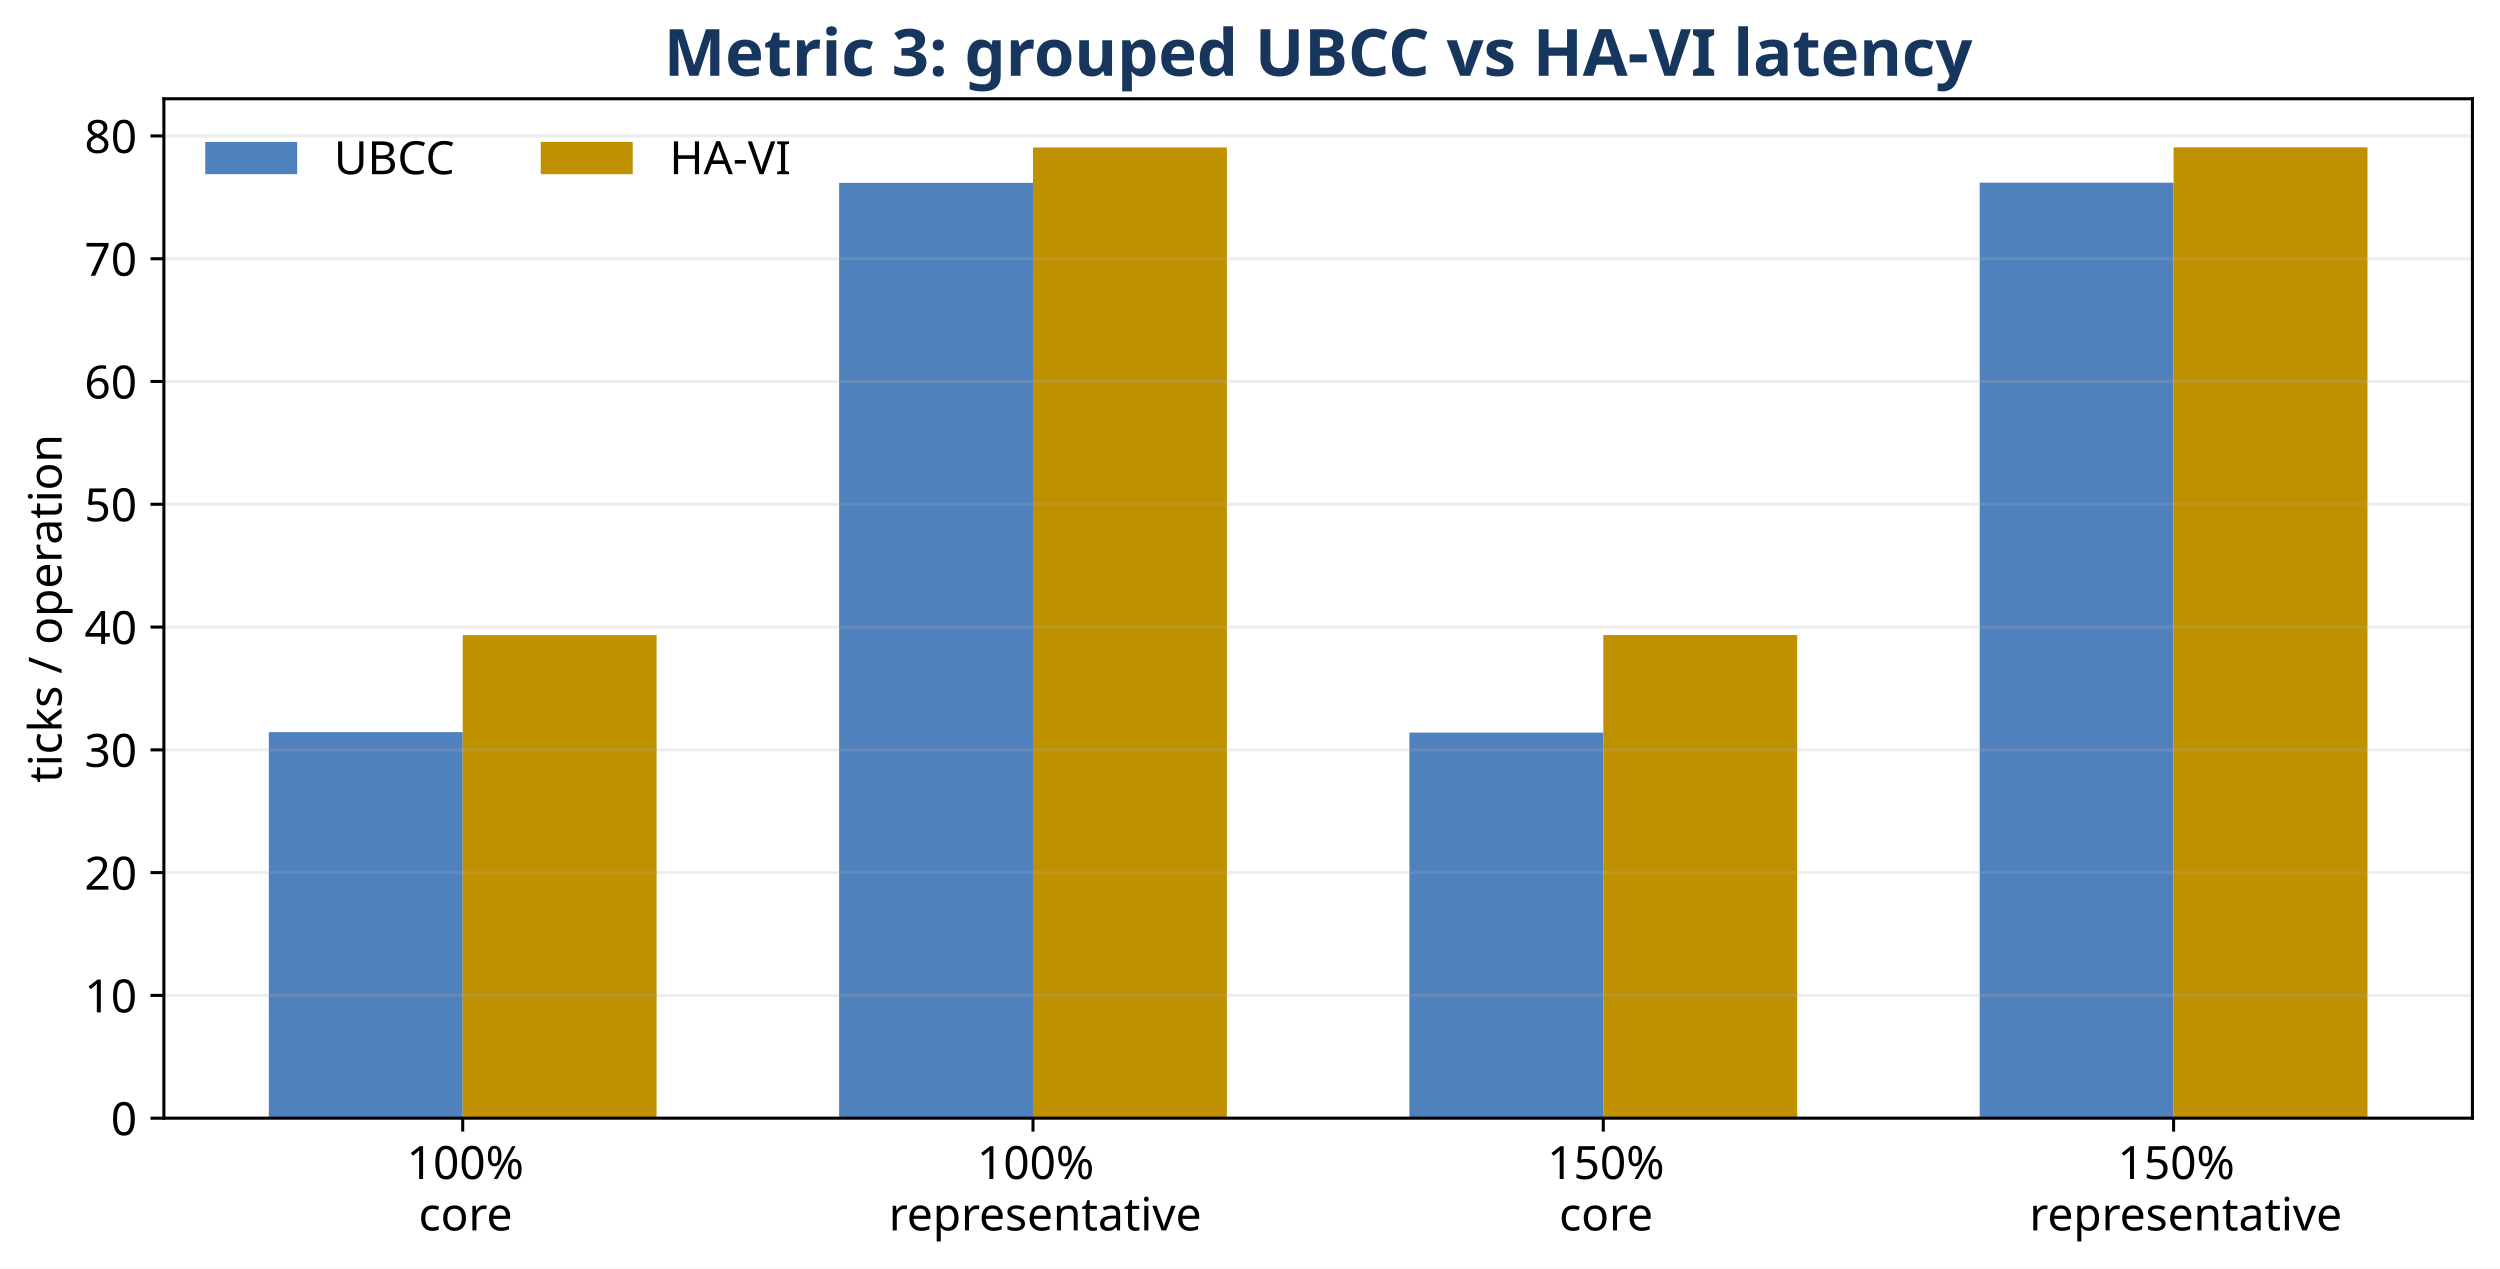
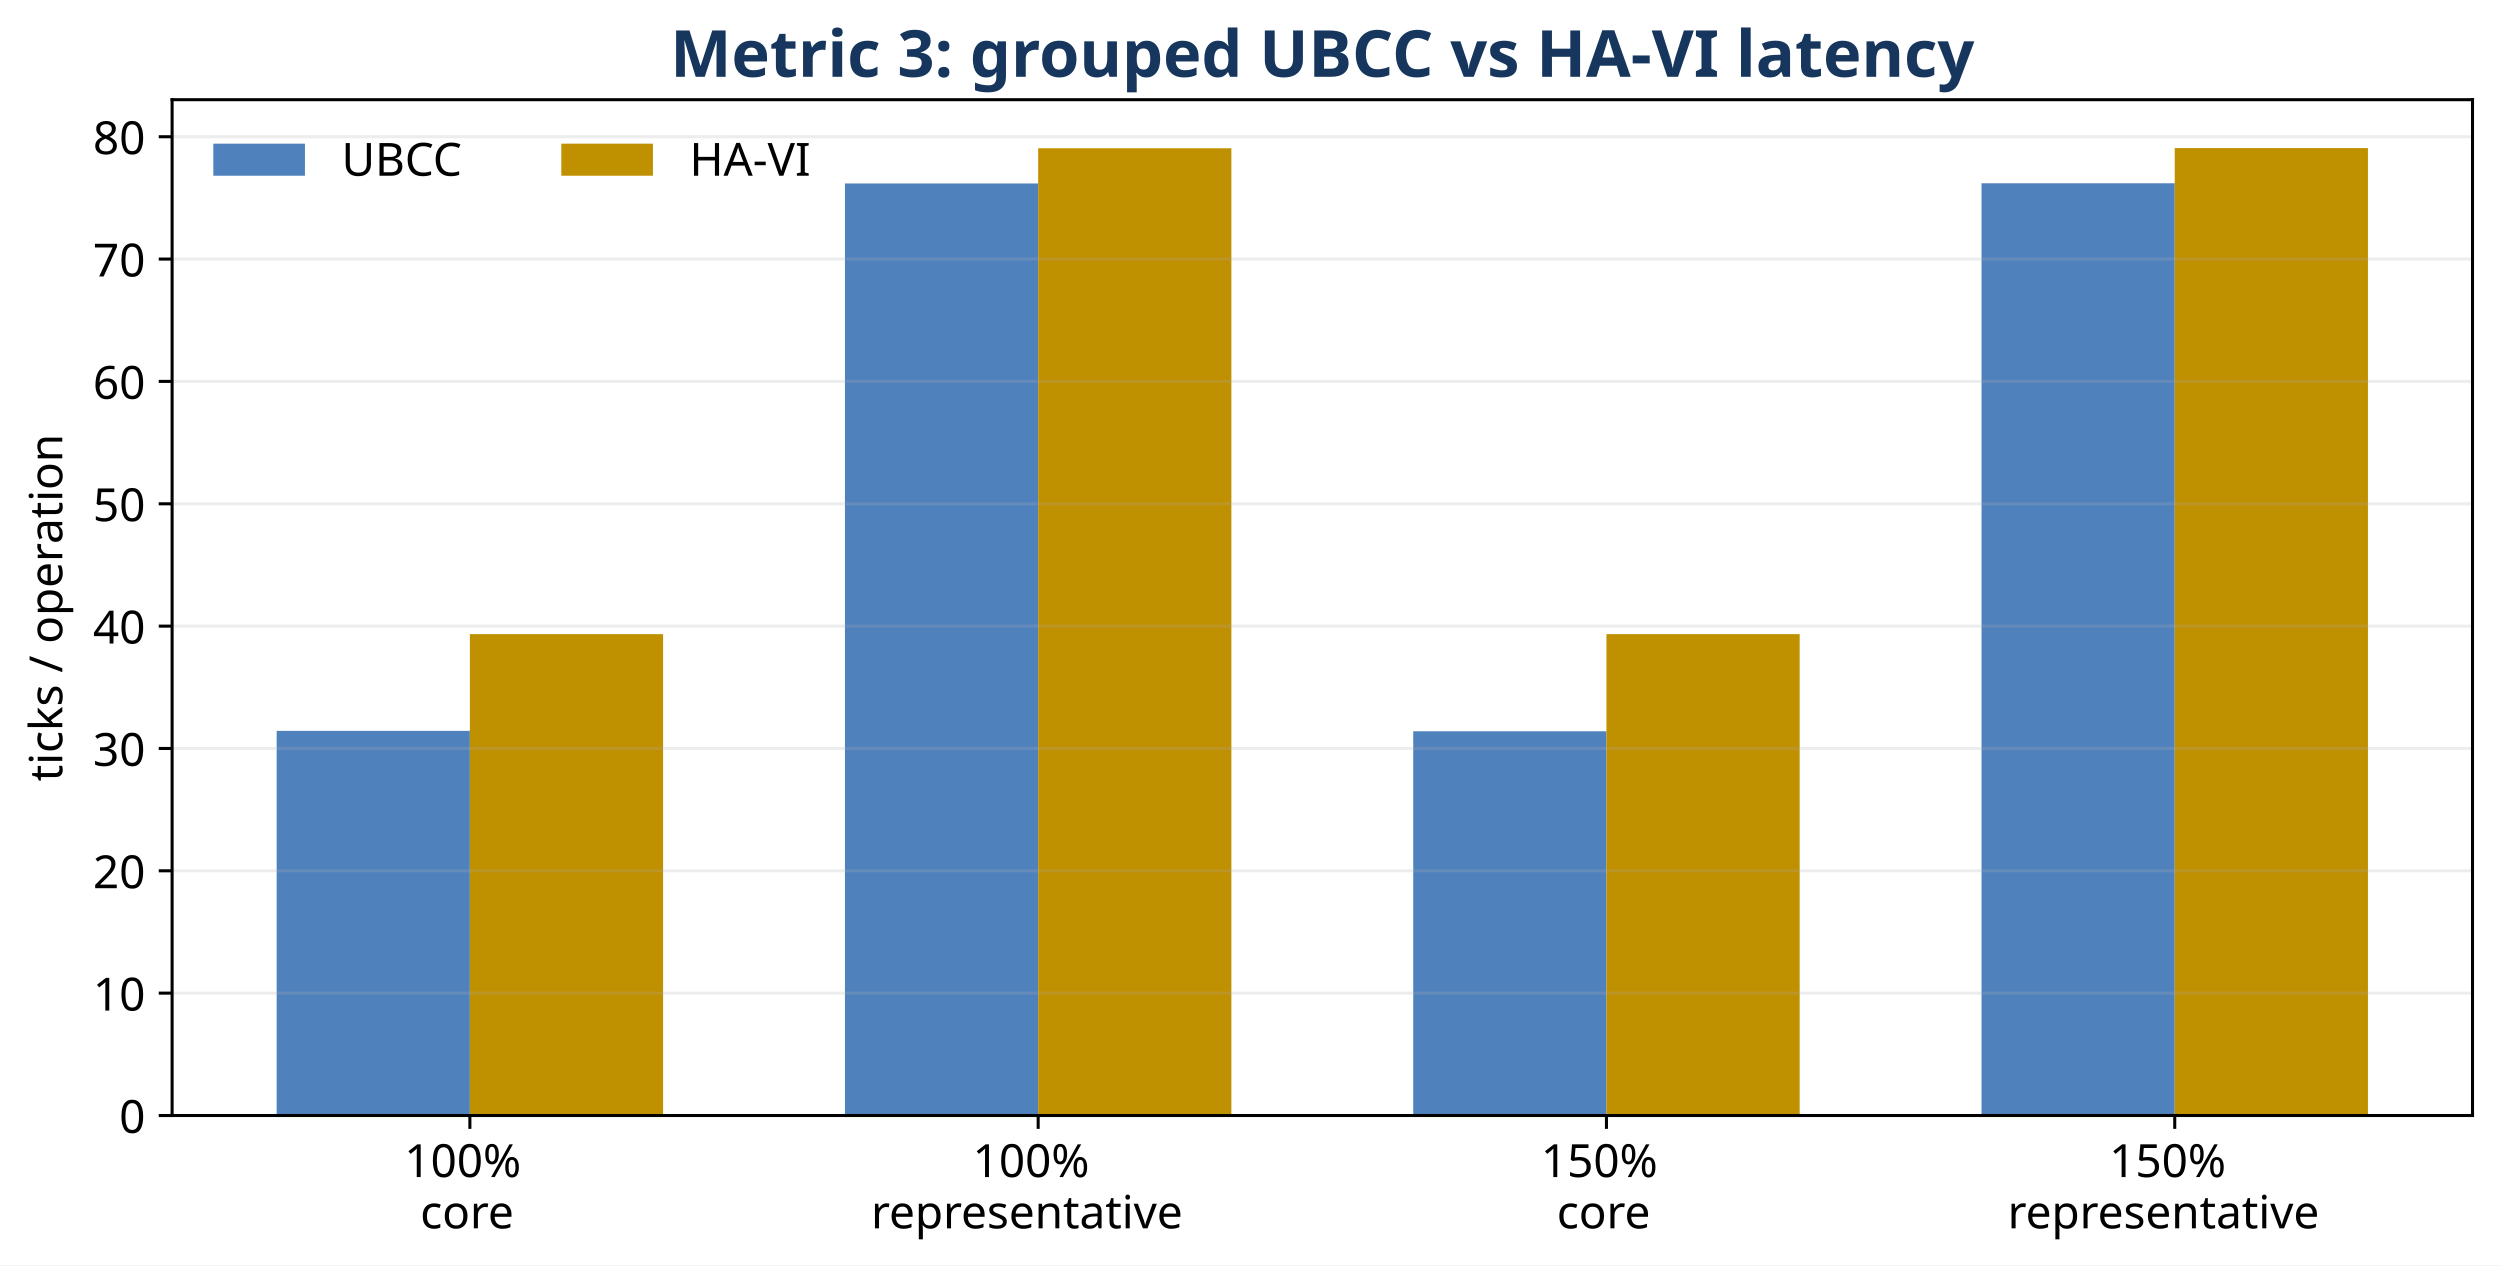
- <svg xmlns="http://www.w3.org/2000/svg" xmlns:xlink="http://www.w3.org/1999/xlink" width="652.621pt" height="331.162pt" viewBox="0 0 652.621 331.162" version="1.1">
+ <svg xmlns="http://www.w3.org/2000/svg" xmlns:xlink="http://www.w3.org/1999/xlink" width="654.924pt" height="331.48pt" viewBox="0 0 654.924 331.48" version="1.1">
  <defs>
    <style type="text/css">*{stroke-linejoin: round; stroke-linecap: butt}</style>
  </defs>
  <g id="figure_1">
    <g id="patch_1">
-       <path d="M 0 331.162 L 652.621 331.162 L 652.621 0 L 0 0 z " style="fill: #ffffff" />
+       <path d="M 0 331.48 L 654.924 331.48 L 654.924 0 L 0 0 z " style="fill: #ffffff" />
    </g>
    <g id="axes_1">
      <g id="patch_2">
-         <path d="M 42.781 291.897 L 645.421 291.897 L 645.421 25.785 L 42.781 25.785 z " style="fill: #ffffff" />
+         <path d="M 45.084 292.229 L 647.724 292.229 L 647.724 26.117 L 45.084 26.117 z " style="fill: #ffffff" />
      </g>
      <g id="patch_3">
-         <path d="M 70.174 291.897 L 120.791 291.897 L 120.791 191.129 L 70.174 191.129 z " clip-path="url(#pf4c033b609)" style="fill: #4f81bd" />
+         <path d="M 72.476 292.229 L 123.093 292.229 L 123.093 191.461 L 72.476 191.461 z " clip-path="url(#pa296fd335e)" style="fill: #4f81bd" />
      </g>
      <g id="patch_4">
-         <path d="M 219.047 291.897 L 269.664 291.897 L 269.664 47.738 L 219.047 47.738 z " clip-path="url(#pf4c033b609)" style="fill: #4f81bd" />
+         <path d="M 221.35 292.229 L 271.967 292.229 L 271.967 48.07 L 221.35 48.07 z " clip-path="url(#pa296fd335e)" style="fill: #4f81bd" />
      </g>
      <g id="patch_5">
-         <path d="M 367.921 291.897 L 418.538 291.897 L 418.538 191.236 L 367.921 191.236 z " clip-path="url(#pf4c033b609)" style="fill: #4f81bd" />
+         <path d="M 370.224 292.229 L 420.841 292.229 L 420.841 191.568 L 370.224 191.568 z " clip-path="url(#pa296fd335e)" style="fill: #4f81bd" />
      </g>
      <g id="patch_6">
-         <path d="M 516.795 291.897 L 567.412 291.897 L 567.412 47.683 L 516.795 47.683 z " clip-path="url(#pf4c033b609)" style="fill: #4f81bd" />
+         <path d="M 519.097 292.229 L 569.714 292.229 L 569.714 48.015 L 519.097 48.015 z " clip-path="url(#pa296fd335e)" style="fill: #4f81bd" />
      </g>
      <g id="patch_7">
-         <path d="M 120.791 291.897 L 171.408 291.897 L 171.408 165.795 L 120.791 165.795 z " clip-path="url(#pf4c033b609)" style="fill: #bf9000" />
+         <path d="M 123.093 292.229 L 173.71 292.229 L 173.71 166.127 L 123.093 166.127 z " clip-path="url(#pa296fd335e)" style="fill: #bf9000" />
      </g>
      <g id="patch_8">
-         <path d="M 269.664 291.897 L 320.281 291.897 L 320.281 38.501 L 269.664 38.501 z " clip-path="url(#pf4c033b609)" style="fill: #bf9000" />
+         <path d="M 271.967 292.229 L 322.584 292.229 L 322.584 38.833 L 271.967 38.833 z " clip-path="url(#pa296fd335e)" style="fill: #bf9000" />
      </g>
      <g id="patch_9">
-         <path d="M 418.538 291.897 L 469.155 291.897 L 469.155 165.789 L 418.538 165.789 z " clip-path="url(#pf4c033b609)" style="fill: #bf9000" />
+         <path d="M 420.841 292.229 L 471.458 292.229 L 471.458 166.121 L 420.841 166.121 z " clip-path="url(#pa296fd335e)" style="fill: #bf9000" />
      </g>
      <g id="patch_10">
-         <path d="M 567.412 291.897 L 618.029 291.897 L 618.029 38.457 L 567.412 38.457 z " clip-path="url(#pf4c033b609)" style="fill: #bf9000" />
+         <path d="M 569.714 292.229 L 620.331 292.229 L 620.331 38.789 L 569.714 38.789 z " clip-path="url(#pa296fd335e)" style="fill: #bf9000" />
      </g>
      <g id="matplotlib.axis_1">
        <g id="xtick_1">
          <g id="line2d_1">
            <defs>
              <path id="m8af672e390" d="M 0 0 L 0 3.5 " style="stroke: #000000; stroke-width: 0.8" />
            </defs>
            <g>
-               <use xlink:href="#m8af672e390" x="120.791" y="291.897" style="stroke: #000000; stroke-width: 0.8" />
+               <use xlink:href="#m8af672e390" x="123.093" y="292.229" style="stroke: #000000; stroke-width: 0.8" />
            </g>
          </g>
          <g id="text_1">
-             <text style="font: 12px 'Microsoft YaHei'" transform="translate(106.1772 307.7811)">100%</text>
-             <text style="font: 12px 'Microsoft YaHei'" transform="translate(109.2803 321.2016)">core</text>
+             <text style="font: 12px 'Microsoft YaHei'" transform="translate(105.94 308.3475)">100%</text>
+             <text style="font: 12px 'Microsoft YaHei'" transform="translate(110.0997 321.7848)">core</text>
          </g>
        </g>
        <g id="xtick_2">
          <g id="line2d_2">
            <g>
-               <use xlink:href="#m8af672e390" x="269.664" y="291.897" style="stroke: #000000; stroke-width: 0.8" />
+               <use xlink:href="#m8af672e390" x="271.967" y="292.229" style="stroke: #000000; stroke-width: 0.8" />
            </g>
          </g>
          <g id="text_2">
-             <text style="font: 12px 'Microsoft YaHei'" transform="translate(255.0507 307.7811)">100%</text>
-             <text style="font: 12px 'Microsoft YaHei'" transform="translate(232.0248 321.2016)">representative</text>
+             <text style="font: 12px 'Microsoft YaHei'" transform="translate(254.8136 308.3475)">100%</text>
+             <text style="font: 12px 'Microsoft YaHei'" transform="translate(228.1998 321.7848)">representative</text>
          </g>
        </g>
        <g id="xtick_3">
          <g id="line2d_3">
            <g>
-               <use xlink:href="#m8af672e390" x="418.538" y="291.897" style="stroke: #000000; stroke-width: 0.8" />
+               <use xlink:href="#m8af672e390" x="420.841" y="292.229" style="stroke: #000000; stroke-width: 0.8" />
            </g>
          </g>
          <g id="text_3">
-             <text style="font: 12px 'Microsoft YaHei'" transform="translate(403.9243 307.7811)">150%</text>
-             <text style="font: 12px 'Microsoft YaHei'" transform="translate(407.0274 321.2016)">core</text>
+             <text style="font: 12px 'Microsoft YaHei'" transform="translate(403.6871 308.3475)">150%</text>
+             <text style="font: 12px 'Microsoft YaHei'" transform="translate(407.8468 321.7848)">core</text>
          </g>
        </g>
        <g id="xtick_4">
          <g id="line2d_4">
            <g>
-               <use xlink:href="#m8af672e390" x="567.412" y="291.897" style="stroke: #000000; stroke-width: 0.8" />
+               <use xlink:href="#m8af672e390" x="569.714" y="292.229" style="stroke: #000000; stroke-width: 0.8" />
            </g>
          </g>
          <g id="text_4">
-             <text style="font: 12px 'Microsoft YaHei'" transform="translate(552.7978 307.7811)">150%</text>
-             <text style="font: 12px 'Microsoft YaHei'" transform="translate(529.7718 321.2016)">representative</text>
+             <text style="font: 12px 'Microsoft YaHei'" transform="translate(552.5606 308.3475)">150%</text>
+             <text style="font: 12px 'Microsoft YaHei'" transform="translate(525.9468 321.7848)">representative</text>
          </g>
        </g>
      </g>
      <g id="matplotlib.axis_2">
        <g id="ytick_1">
          <g id="line2d_5">
-             <path d="M 42.781 291.897 L 645.421 291.897 " clip-path="url(#pf4c033b609)" style="fill: none; stroke: #b0b0b0; stroke-opacity: 0.22; stroke-width: 0.8; stroke-linecap: square" />
+             <path d="M 45.084 292.229 L 647.724 292.229 " clip-path="url(#pa296fd335e)" style="fill: none; stroke: #b0b0b0; stroke-opacity: 0.22; stroke-width: 0.8; stroke-linecap: square" />
          </g>
          <g id="line2d_6">
            <defs>
              <path id="mcc2cfc7c0e" d="M 0 0 L -3.5 0 " style="stroke: #000000; stroke-width: 0.8" />
            </defs>
            <g>
-               <use xlink:href="#mcc2cfc7c0e" x="42.781" y="291.897" style="stroke: #000000; stroke-width: 0.8" />
+               <use xlink:href="#mcc2cfc7c0e" x="45.084" y="292.229" style="stroke: #000000; stroke-width: 0.8" />
            </g>
          </g>
          <g id="text_5">
-             <text style="font: 12px 'Microsoft YaHei'; text-anchor: end" x="35.781" y="296.339" transform="rotate(-0 35.78125 296.3392)">0</text>
+             <text style="font: 12px 'Microsoft YaHei'; text-anchor: end" x="38.084" y="296.788" transform="rotate(-0 38.08375 296.7884)">0</text>
          </g>
        </g>
        <g id="ytick_2">
          <g id="line2d_7">
-             <path d="M 42.781 259.846 L 645.421 259.846 " clip-path="url(#pf4c033b609)" style="fill: none; stroke: #b0b0b0; stroke-opacity: 0.22; stroke-width: 0.8; stroke-linecap: square" />
+             <path d="M 45.084 260.178 L 647.724 260.178 " clip-path="url(#pa296fd335e)" style="fill: none; stroke: #b0b0b0; stroke-opacity: 0.22; stroke-width: 0.8; stroke-linecap: square" />
          </g>
          <g id="line2d_8">
            <g>
-               <use xlink:href="#mcc2cfc7c0e" x="42.781" y="259.846" style="stroke: #000000; stroke-width: 0.8" />
+               <use xlink:href="#mcc2cfc7c0e" x="45.084" y="260.178" style="stroke: #000000; stroke-width: 0.8" />
            </g>
          </g>
          <g id="text_6">
-             <text style="font: 12px 'Microsoft YaHei'; text-anchor: end" x="35.781" y="264.288" transform="rotate(-0 35.78125 264.2878)">10</text>
+             <text style="font: 12px 'Microsoft YaHei'; text-anchor: end" x="38.084" y="264.737" transform="rotate(-0 38.08375 264.7371)">10</text>
          </g>
        </g>
        <g id="ytick_3">
          <g id="line2d_9">
-             <path d="M 42.781 227.795 L 645.421 227.795 " clip-path="url(#pf4c033b609)" style="fill: none; stroke: #b0b0b0; stroke-opacity: 0.22; stroke-width: 0.8; stroke-linecap: square" />
+             <path d="M 45.084 228.127 L 647.724 228.127 " clip-path="url(#pa296fd335e)" style="fill: none; stroke: #b0b0b0; stroke-opacity: 0.22; stroke-width: 0.8; stroke-linecap: square" />
          </g>
          <g id="line2d_10">
            <g>
-               <use xlink:href="#mcc2cfc7c0e" x="42.781" y="227.795" style="stroke: #000000; stroke-width: 0.8" />
+               <use xlink:href="#mcc2cfc7c0e" x="45.084" y="228.127" style="stroke: #000000; stroke-width: 0.8" />
            </g>
          </g>
          <g id="text_7">
-             <text style="font: 12px 'Microsoft YaHei'; text-anchor: end" x="35.781" y="232.237" transform="rotate(-0 35.78125 232.2365)">20</text>
+             <text style="font: 12px 'Microsoft YaHei'; text-anchor: end" x="38.084" y="232.686" transform="rotate(-0 38.08375 232.6857)">20</text>
          </g>
        </g>
        <g id="ytick_4">
          <g id="line2d_11">
-             <path d="M 42.781 195.743 L 645.421 195.743 " clip-path="url(#pf4c033b609)" style="fill: none; stroke: #b0b0b0; stroke-opacity: 0.22; stroke-width: 0.8; stroke-linecap: square" />
+             <path d="M 45.084 196.075 L 647.724 196.075 " clip-path="url(#pa296fd335e)" style="fill: none; stroke: #b0b0b0; stroke-opacity: 0.22; stroke-width: 0.8; stroke-linecap: square" />
          </g>
          <g id="line2d_12">
            <g>
-               <use xlink:href="#mcc2cfc7c0e" x="42.781" y="195.743" style="stroke: #000000; stroke-width: 0.8" />
+               <use xlink:href="#mcc2cfc7c0e" x="45.084" y="196.075" style="stroke: #000000; stroke-width: 0.8" />
            </g>
          </g>
          <g id="text_8">
-             <text style="font: 12px 'Microsoft YaHei'; text-anchor: end" x="35.781" y="200.185" transform="rotate(-0 35.78125 200.1852)">30</text>
+             <text style="font: 12px 'Microsoft YaHei'; text-anchor: end" x="38.084" y="200.634" transform="rotate(-0 38.08375 200.6344)">30</text>
          </g>
        </g>
        <g id="ytick_5">
          <g id="line2d_13">
-             <path d="M 42.781 163.692 L 645.421 163.692 " clip-path="url(#pf4c033b609)" style="fill: none; stroke: #b0b0b0; stroke-opacity: 0.22; stroke-width: 0.8; stroke-linecap: square" />
+             <path d="M 45.084 164.024 L 647.724 164.024 " clip-path="url(#pa296fd335e)" style="fill: none; stroke: #b0b0b0; stroke-opacity: 0.22; stroke-width: 0.8; stroke-linecap: square" />
          </g>
          <g id="line2d_14">
            <g>
-               <use xlink:href="#mcc2cfc7c0e" x="42.781" y="163.692" style="stroke: #000000; stroke-width: 0.8" />
+               <use xlink:href="#mcc2cfc7c0e" x="45.084" y="164.024" style="stroke: #000000; stroke-width: 0.8" />
            </g>
          </g>
          <g id="text_9">
-             <text style="font: 12px 'Microsoft YaHei'; text-anchor: end" x="35.781" y="168.134" transform="rotate(-0 35.78125 168.1338)">40</text>
+             <text style="font: 12px 'Microsoft YaHei'; text-anchor: end" x="38.084" y="168.583" transform="rotate(-0 38.08375 168.583)">40</text>
          </g>
        </g>
        <g id="ytick_6">
          <g id="line2d_15">
-             <path d="M 42.781 131.641 L 645.421 131.641 " clip-path="url(#pf4c033b609)" style="fill: none; stroke: #b0b0b0; stroke-opacity: 0.22; stroke-width: 0.8; stroke-linecap: square" />
+             <path d="M 45.084 131.973 L 647.724 131.973 " clip-path="url(#pa296fd335e)" style="fill: none; stroke: #b0b0b0; stroke-opacity: 0.22; stroke-width: 0.8; stroke-linecap: square" />
          </g>
          <g id="line2d_16">
            <g>
-               <use xlink:href="#mcc2cfc7c0e" x="42.781" y="131.641" style="stroke: #000000; stroke-width: 0.8" />
+               <use xlink:href="#mcc2cfc7c0e" x="45.084" y="131.973" style="stroke: #000000; stroke-width: 0.8" />
            </g>
          </g>
          <g id="text_10">
-             <text style="font: 12px 'Microsoft YaHei'; text-anchor: end" x="35.781" y="136.082" transform="rotate(-0 35.78125 136.0825)">50</text>
+             <text style="font: 12px 'Microsoft YaHei'; text-anchor: end" x="38.084" y="136.532" transform="rotate(-0 38.08375 136.5317)">50</text>
          </g>
        </g>
        <g id="ytick_7">
          <g id="line2d_17">
-             <path d="M 42.781 99.589 L 645.421 99.589 " clip-path="url(#pf4c033b609)" style="fill: none; stroke: #b0b0b0; stroke-opacity: 0.22; stroke-width: 0.8; stroke-linecap: square" />
+             <path d="M 45.084 99.921 L 647.724 99.921 " clip-path="url(#pa296fd335e)" style="fill: none; stroke: #b0b0b0; stroke-opacity: 0.22; stroke-width: 0.8; stroke-linecap: square" />
          </g>
          <g id="line2d_18">
            <g>
-               <use xlink:href="#mcc2cfc7c0e" x="42.781" y="99.589" style="stroke: #000000; stroke-width: 0.8" />
+               <use xlink:href="#mcc2cfc7c0e" x="45.084" y="99.921" style="stroke: #000000; stroke-width: 0.8" />
            </g>
          </g>
          <g id="text_11">
-             <text style="font: 12px 'Microsoft YaHei'; text-anchor: end" x="35.781" y="104.031" transform="rotate(-0 35.78125 104.0311)">60</text>
+             <text style="font: 12px 'Microsoft YaHei'; text-anchor: end" x="38.084" y="104.48" transform="rotate(-0 38.08375 104.4804)">60</text>
          </g>
        </g>
        <g id="ytick_8">
          <g id="line2d_19">
-             <path d="M 42.781 67.538 L 645.421 67.538 " clip-path="url(#pf4c033b609)" style="fill: none; stroke: #b0b0b0; stroke-opacity: 0.22; stroke-width: 0.8; stroke-linecap: square" />
+             <path d="M 45.084 67.87 L 647.724 67.87 " clip-path="url(#pa296fd335e)" style="fill: none; stroke: #b0b0b0; stroke-opacity: 0.22; stroke-width: 0.8; stroke-linecap: square" />
          </g>
          <g id="line2d_20">
            <g>
-               <use xlink:href="#mcc2cfc7c0e" x="42.781" y="67.538" style="stroke: #000000; stroke-width: 0.8" />
+               <use xlink:href="#mcc2cfc7c0e" x="45.084" y="67.87" style="stroke: #000000; stroke-width: 0.8" />
            </g>
          </g>
          <g id="text_12">
-             <text style="font: 12px 'Microsoft YaHei'; text-anchor: end" x="35.781" y="71.98" transform="rotate(-0 35.78125 71.97981)">70</text>
+             <text style="font: 12px 'Microsoft YaHei'; text-anchor: end" x="38.084" y="72.429" transform="rotate(-0 38.08375 72.42903)">70</text>
          </g>
        </g>
        <g id="ytick_9">
          <g id="line2d_21">
-             <path d="M 42.781 35.487 L 645.421 35.487 " clip-path="url(#pf4c033b609)" style="fill: none; stroke: #b0b0b0; stroke-opacity: 0.22; stroke-width: 0.8; stroke-linecap: square" />
+             <path d="M 45.084 35.819 L 647.724 35.819 " clip-path="url(#pa296fd335e)" style="fill: none; stroke: #b0b0b0; stroke-opacity: 0.22; stroke-width: 0.8; stroke-linecap: square" />
          </g>
          <g id="line2d_22">
            <g>
-               <use xlink:href="#mcc2cfc7c0e" x="42.781" y="35.487" style="stroke: #000000; stroke-width: 0.8" />
+               <use xlink:href="#mcc2cfc7c0e" x="45.084" y="35.819" style="stroke: #000000; stroke-width: 0.8" />
            </g>
          </g>
          <g id="text_13">
-             <text style="font: 12px 'Microsoft YaHei'; text-anchor: end" x="35.781" y="39.928" transform="rotate(-0 35.78125 39.92847)">80</text>
+             <text style="font: 12px 'Microsoft YaHei'; text-anchor: end" x="38.084" y="40.378" transform="rotate(-0 38.08375 40.37769)">80</text>
          </g>
        </g>
        <g id="text_14">
-           <text style="font: 12px 'Microsoft YaHei'; text-anchor: middle" x="16.084" y="158.841" transform="rotate(-90 16.08375 158.8413)">ticks / operation</text>
+           <text style="font: 12px 'Microsoft YaHei'; text-anchor: middle" x="16.318" y="159.173" transform="rotate(-90 16.31812 159.1733)">ticks / operation</text>
        </g>
      </g>
      <g id="patch_11">
-         <path d="M 42.781 291.897 L 42.781 25.785 " style="fill: none; stroke: #000000; stroke-width: 0.8; stroke-linejoin: miter; stroke-linecap: square" />
+         <path d="M 45.084 292.229 L 45.084 26.117 " style="fill: none; stroke: #000000; stroke-width: 0.8; stroke-linejoin: miter; stroke-linecap: square" />
      </g>
      <g id="patch_12">
-         <path d="M 645.421 291.897 L 645.421 25.785 " style="fill: none; stroke: #000000; stroke-width: 0.8; stroke-linejoin: miter; stroke-linecap: square" />
+         <path d="M 647.724 292.229 L 647.724 26.117 " style="fill: none; stroke: #000000; stroke-width: 0.8; stroke-linejoin: miter; stroke-linecap: square" />
      </g>
      <g id="patch_13">
-         <path d="M 42.781 291.897 L 645.421 291.897 " style="fill: none; stroke: #000000; stroke-width: 0.8; stroke-linejoin: miter; stroke-linecap: square" />
+         <path d="M 45.084 292.229 L 647.724 292.229 " style="fill: none; stroke: #000000; stroke-width: 0.8; stroke-linejoin: miter; stroke-linecap: square" />
      </g>
      <g id="patch_14">
-         <path d="M 42.781 25.785 L 645.421 25.785 " style="fill: none; stroke: #000000; stroke-width: 0.8; stroke-linejoin: miter; stroke-linecap: square" />
+         <path d="M 45.084 26.117 L 647.724 26.117 " style="fill: none; stroke: #000000; stroke-width: 0.8; stroke-linejoin: miter; stroke-linecap: square" />
      </g>
      <g id="text_15">
-         <text style="fill: #17365d; font: 700 17px 'Microsoft YaHei'; text-anchor: middle" x="344.101" y="19.785" transform="rotate(-0 344.1012 19.78531)">Metric 3: grouped UBCC vs HA-VI latency</text>
+         <text style="fill: #17365d; font: 700 17px 'Microsoft YaHei'; text-anchor: middle" x="346.404" y="20.117" transform="rotate(-0 346.4038 20.11734)">Metric 3: grouped UBCC vs HA-VI latency</text>
      </g>
      <g id="legend_1">
        <g id="patch_15">
-           <path d="M 53.581 45.469 L 77.581 45.469 L 77.581 37.069 L 53.581 37.069 z " style="fill: #4f81bd" />
+           <path d="M 55.884 46.035 L 79.884 46.035 L 79.884 37.635 L 55.884 37.635 z " style="fill: #4f81bd" />
        </g>
        <g id="text_16">
-           <text style="font: 12px 'Microsoft YaHei'; text-anchor: start" x="87.181" y="45.469" transform="rotate(-0 87.18125 45.46906)">UBCC</text>
+           <text style="font: 12px 'Microsoft YaHei'; text-anchor: start" x="89.484" y="46.035" transform="rotate(-0 89.48375 46.03547)">UBCC</text>
        </g>
        <g id="patch_16">
-           <path d="M 141.166 45.469 L 165.166 45.469 L 165.166 37.069 L 141.166 37.069 z " style="fill: #bf9000" />
+           <path d="M 147.048 46.035 L 171.048 46.035 L 171.048 37.635 L 147.048 37.635 z " style="fill: #bf9000" />
        </g>
        <g id="text_17">
-           <text style="font: 12px 'Microsoft YaHei'; text-anchor: start" x="174.766" y="45.469" transform="rotate(-0 174.7663 45.46906)">HA-VI</text>
+           <text style="font: 12px 'Microsoft YaHei'; text-anchor: start" x="180.648" y="46.035" transform="rotate(-0 180.6481 46.03547)">HA-VI</text>
        </g>
      </g>
    </g>
  </g>
  <defs>
-     <clipPath id="pf4c033b609">
-       <rect x="42.781" y="25.785" width="602.64" height="266.112" />
+     <clipPath id="pa296fd335e">
+       <rect x="45.084" y="26.117" width="602.64" height="266.112" />
    </clipPath>
  </defs>
</svg>
